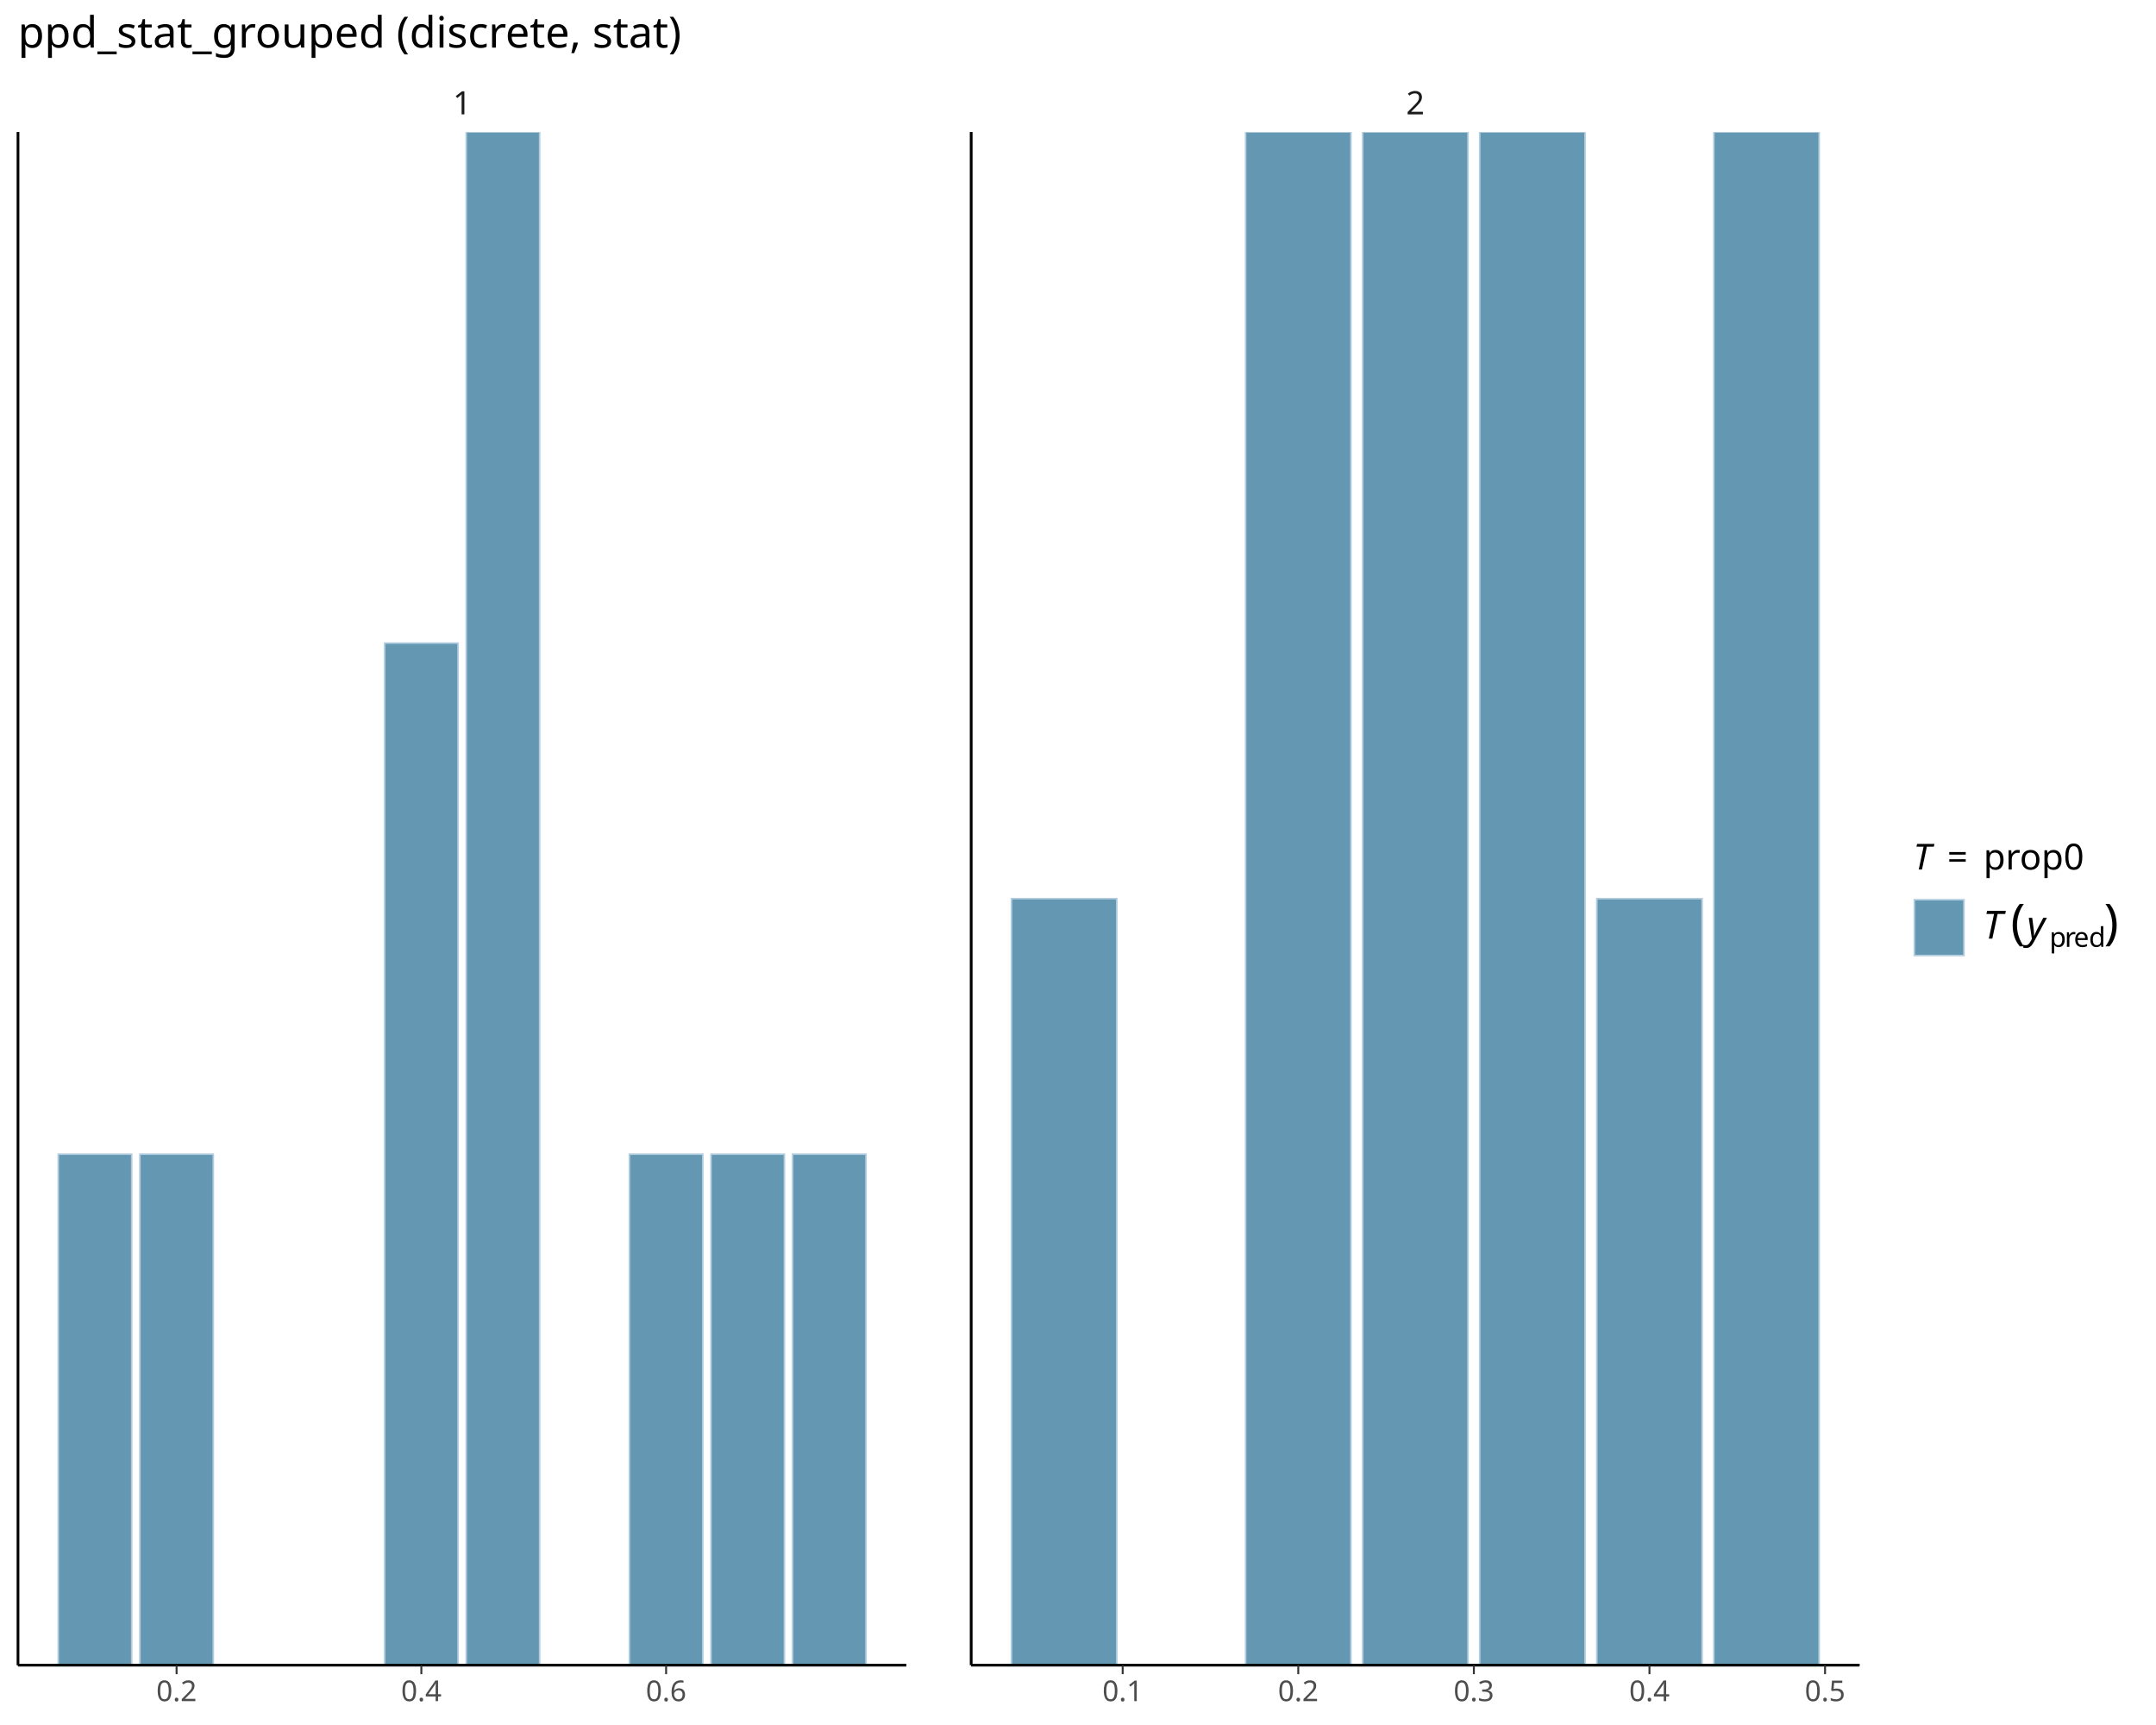
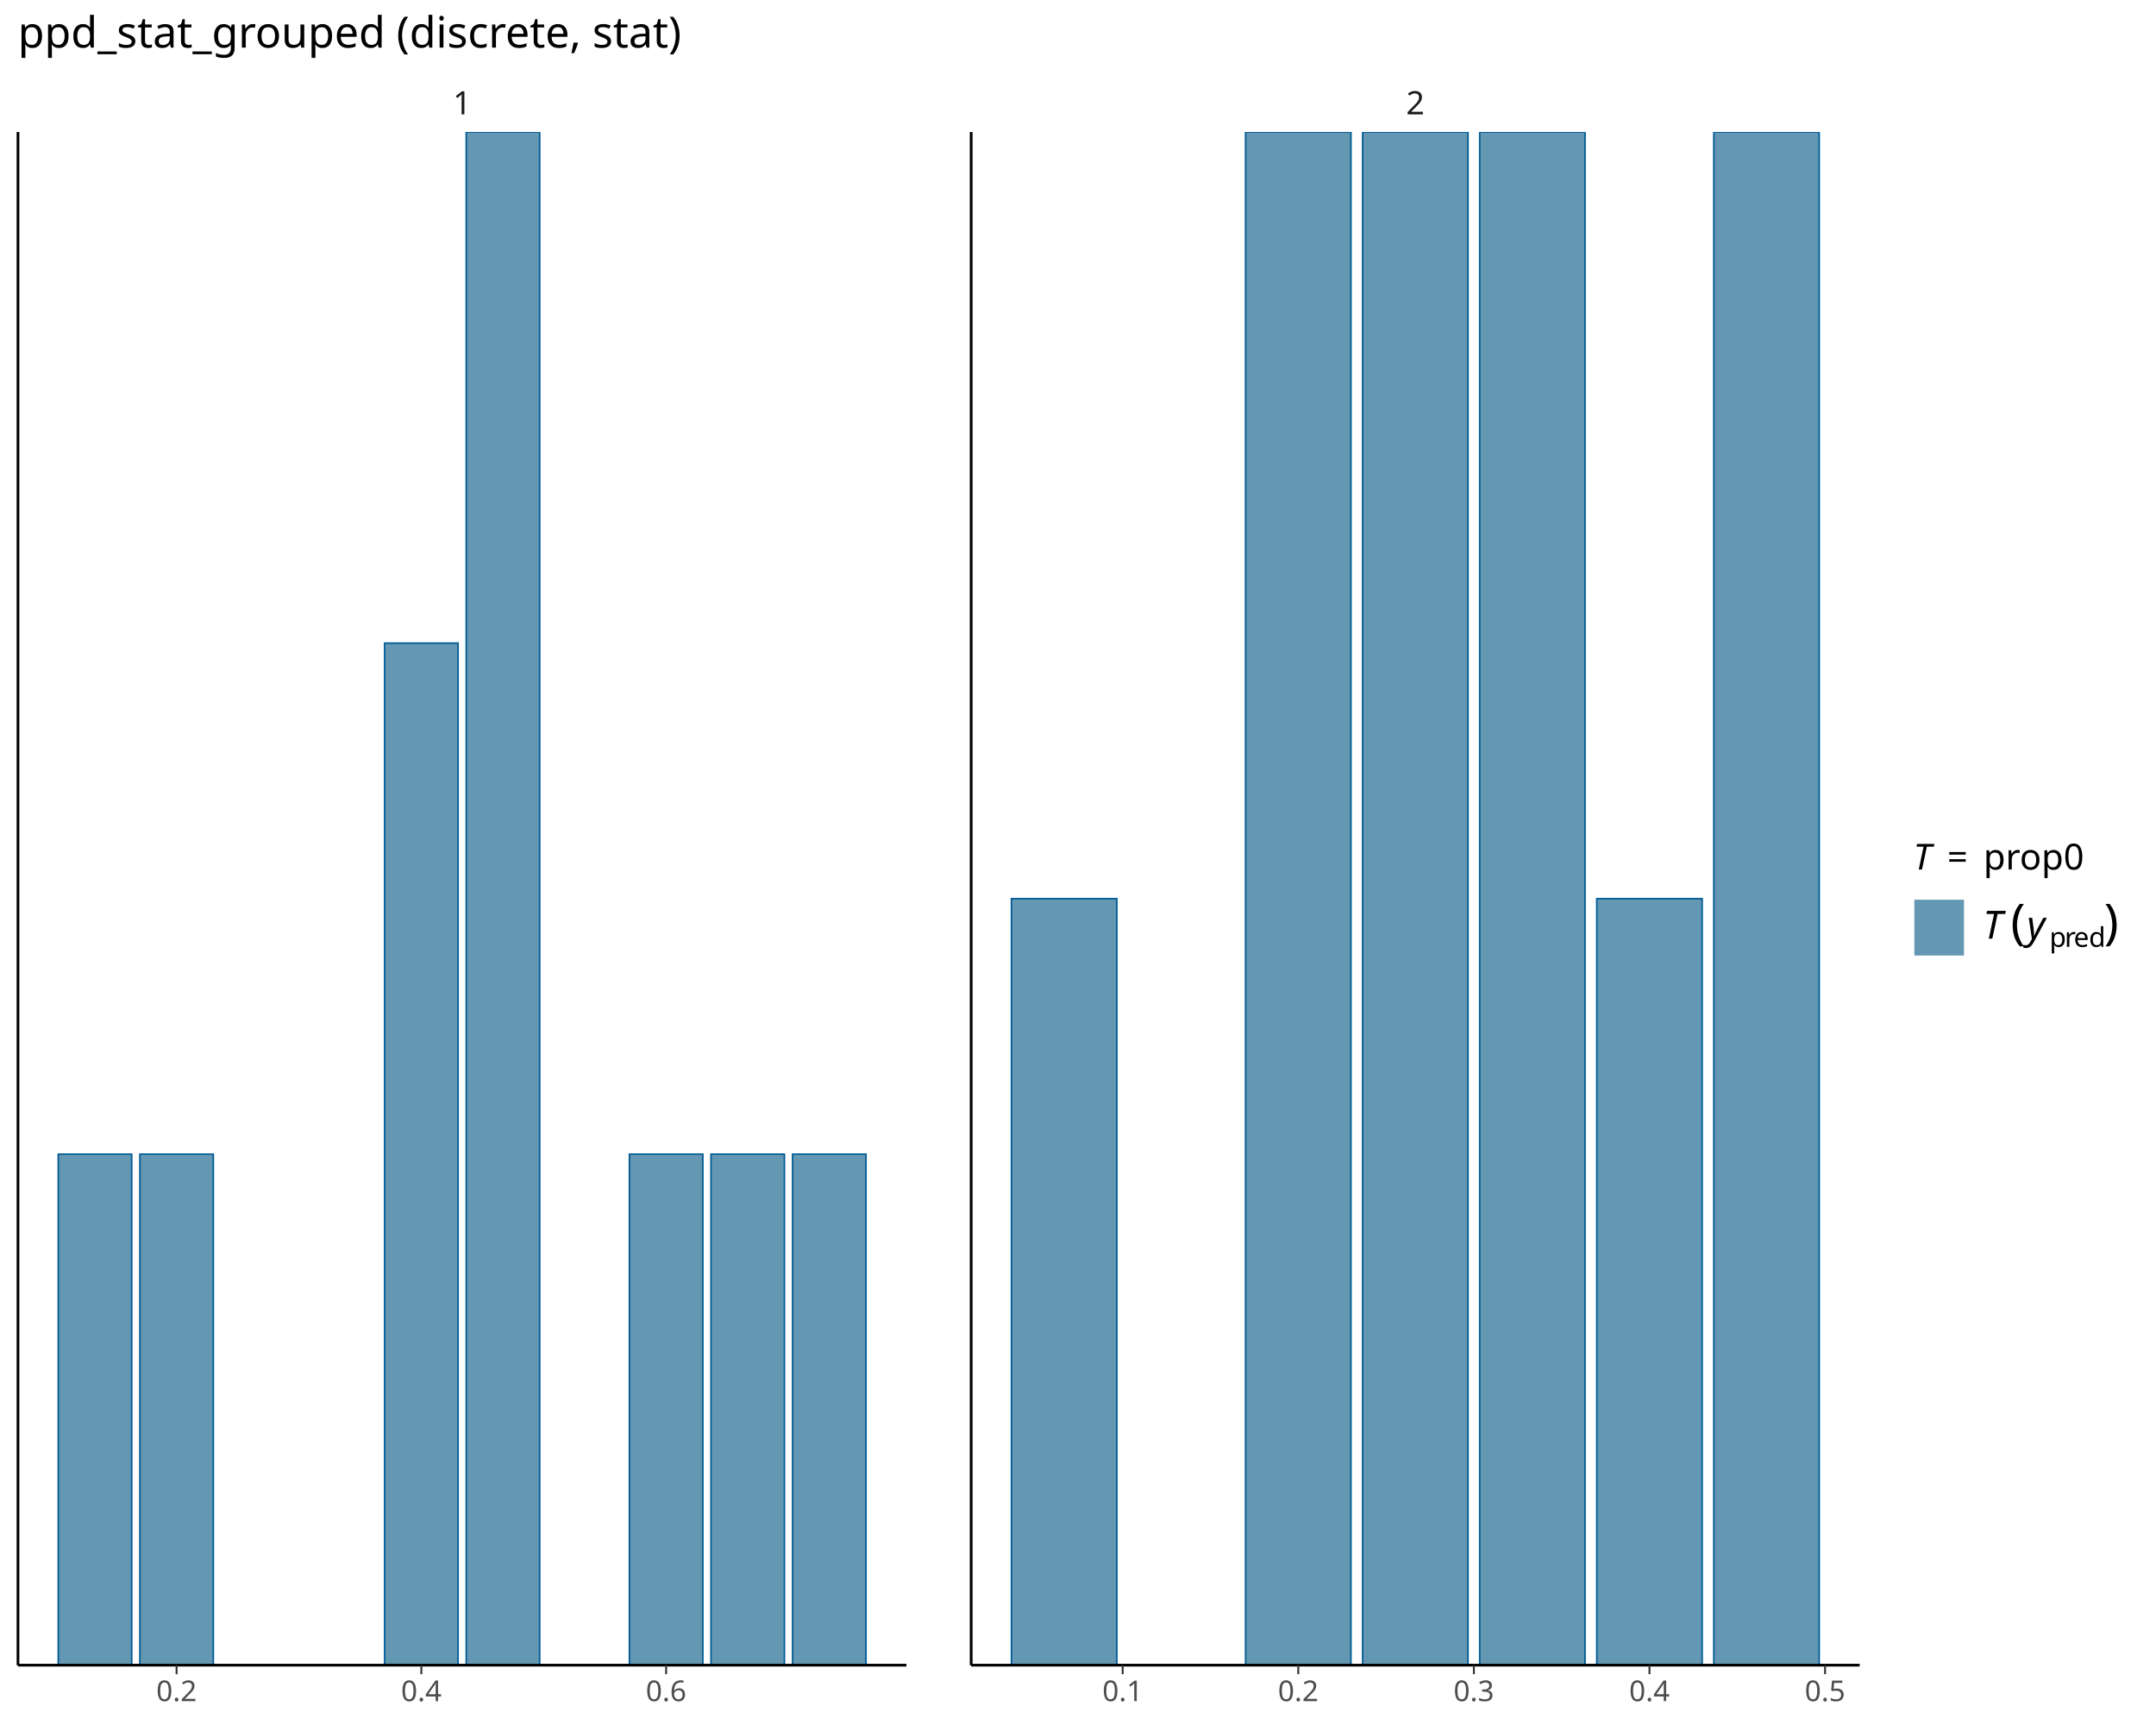
<svg xmlns="http://www.w3.org/2000/svg" class="svglite" data-engine-version="2.0" width="720.00pt" height="576.00pt" viewBox="0 0 720.00 576.00">
  <defs>
    <style type="text/css">
    .svglite line, .svglite polyline, .svglite polygon, .svglite path, .svglite rect, .svglite circle {
      fill: none;
      stroke: #000000;
      stroke-linecap: round;
      stroke-linejoin: round;
      stroke-miterlimit: 10.00;
    }
  </style>
  </defs>
  <rect width="100%" height="100%" style="stroke: none; fill: #FFFFFF;" />
  <defs>
    <clipPath id="cpMC4wMHw3MjAuMDB8MC4wMHw1NzYuMDA=">
      <rect x="0.00" y="0.00" width="720.00" height="576.00" />
    </clipPath>
  </defs>
  <g clip-path="url(#cpMC4wMHw3MjAuMDB8MC4wMHw1NzYuMDA=)">
</g>
  <defs>
    <clipPath id="cpNS45OHwzMDIuNjl8NDQuMDl8NTU2LjA0">
      <rect x="5.98" y="44.09" width="296.72" height="511.95" />
    </clipPath>
  </defs>
  <g clip-path="url(#cpNS45OHwzMDIuNjl8NDQuMDl8NTU2LjA0)">
-     <rect x="19.46" y="385.39" width="24.52" height="170.65" style="stroke-width: 0.53; stroke: #B3CDE0; stroke-linecap: butt; stroke-linejoin: miter; fill: #6497B1;" />
-     <rect x="46.71" y="385.39" width="24.52" height="170.65" style="stroke-width: 0.53; stroke: #B3CDE0; stroke-linecap: butt; stroke-linejoin: miter; fill: #6497B1;" />
-     <rect x="128.45" y="214.74" width="24.52" height="341.30" style="stroke-width: 0.53; stroke: #B3CDE0; stroke-linecap: butt; stroke-linejoin: miter; fill: #6497B1;" />
-     <rect x="155.70" y="44.09" width="24.52" height="511.95" style="stroke-width: 0.53; stroke: #B3CDE0; stroke-linecap: butt; stroke-linejoin: miter; fill: #6497B1;" />
-     <rect x="210.19" y="385.39" width="24.52" height="170.65" style="stroke-width: 0.53; stroke: #B3CDE0; stroke-linecap: butt; stroke-linejoin: miter; fill: #6497B1;" />
-     <rect x="237.44" y="385.39" width="24.52" height="170.65" style="stroke-width: 0.53; stroke: #B3CDE0; stroke-linecap: butt; stroke-linejoin: miter; fill: #6497B1;" />
-     <rect x="264.68" y="385.39" width="24.52" height="170.65" style="stroke-width: 0.53; stroke: #B3CDE0; stroke-linecap: butt; stroke-linejoin: miter; fill: #6497B1;" />
+     <rect x="19.46" y="385.39" width="24.52" height="170.65" style="stroke-width: 0.53; stroke: #005B96; stroke-linecap: butt; stroke-linejoin: miter; fill: #6497B1;" />
+     <rect x="46.71" y="385.39" width="24.52" height="170.65" style="stroke-width: 0.53; stroke: #005B96; stroke-linecap: butt; stroke-linejoin: miter; fill: #6497B1;" />
+     <rect x="128.45" y="214.74" width="24.52" height="341.30" style="stroke-width: 0.53; stroke: #005B96; stroke-linecap: butt; stroke-linejoin: miter; fill: #6497B1;" />
+     <rect x="155.70" y="44.09" width="24.52" height="511.95" style="stroke-width: 0.53; stroke: #005B96; stroke-linecap: butt; stroke-linejoin: miter; fill: #6497B1;" />
+     <rect x="210.19" y="385.39" width="24.52" height="170.65" style="stroke-width: 0.53; stroke: #005B96; stroke-linecap: butt; stroke-linejoin: miter; fill: #6497B1;" />
+     <rect x="237.44" y="385.39" width="24.52" height="170.65" style="stroke-width: 0.53; stroke: #005B96; stroke-linecap: butt; stroke-linejoin: miter; fill: #6497B1;" />
+     <rect x="264.68" y="385.39" width="24.52" height="170.65" style="stroke-width: 0.53; stroke: #005B96; stroke-linecap: butt; stroke-linejoin: miter; fill: #6497B1;" />
    <line x1="5.98" y1="556.04" x2="302.69" y2="556.04" style="stroke-width: 0.85; stroke-linecap: butt;" />
    <line x1="5.98" y1="556.04" x2="5.98" y2="44.09" style="stroke-width: 0.85; stroke-linecap: butt;" />
  </g>
  <g clip-path="url(#cpMC4wMHw3MjAuMDB8MC4wMHw1NzYuMDA=)">
</g>
  <defs>
    <clipPath id="cpMzI0LjI5fDYyMS4wMXw0NC4wOXw1NTYuMDQ=">
      <rect x="324.29" y="44.09" width="296.72" height="511.95" />
    </clipPath>
  </defs>
  <g clip-path="url(#cpMzI0LjI5fDYyMS4wMXw0NC4wOXw1NTYuMDQ=)">
-     <rect x="337.78" y="300.07" width="35.18" height="255.97" style="stroke-width: 0.53; stroke: #B3CDE0; stroke-linecap: butt; stroke-linejoin: miter; fill: #6497B1;" />
-     <rect x="415.97" y="44.09" width="35.18" height="511.95" style="stroke-width: 0.53; stroke: #B3CDE0; stroke-linecap: butt; stroke-linejoin: miter; fill: #6497B1;" />
-     <rect x="455.06" y="44.09" width="35.18" height="511.95" style="stroke-width: 0.53; stroke: #B3CDE0; stroke-linecap: butt; stroke-linejoin: miter; fill: #6497B1;" />
-     <rect x="494.15" y="44.09" width="35.18" height="511.95" style="stroke-width: 0.53; stroke: #B3CDE0; stroke-linecap: butt; stroke-linejoin: miter; fill: #6497B1;" />
-     <rect x="533.25" y="300.07" width="35.18" height="255.97" style="stroke-width: 0.53; stroke: #B3CDE0; stroke-linecap: butt; stroke-linejoin: miter; fill: #6497B1;" />
-     <rect x="572.34" y="44.09" width="35.18" height="511.95" style="stroke-width: 0.53; stroke: #B3CDE0; stroke-linecap: butt; stroke-linejoin: miter; fill: #6497B1;" />
+     <rect x="337.78" y="300.07" width="35.18" height="255.97" style="stroke-width: 0.53; stroke: #005B96; stroke-linecap: butt; stroke-linejoin: miter; fill: #6497B1;" />
+     <rect x="415.97" y="44.09" width="35.18" height="511.95" style="stroke-width: 0.53; stroke: #005B96; stroke-linecap: butt; stroke-linejoin: miter; fill: #6497B1;" />
+     <rect x="455.06" y="44.09" width="35.18" height="511.95" style="stroke-width: 0.53; stroke: #005B96; stroke-linecap: butt; stroke-linejoin: miter; fill: #6497B1;" />
+     <rect x="494.15" y="44.09" width="35.18" height="511.95" style="stroke-width: 0.53; stroke: #005B96; stroke-linecap: butt; stroke-linejoin: miter; fill: #6497B1;" />
+     <rect x="533.25" y="300.07" width="35.18" height="255.97" style="stroke-width: 0.53; stroke: #005B96; stroke-linecap: butt; stroke-linejoin: miter; fill: #6497B1;" />
+     <rect x="572.34" y="44.09" width="35.18" height="511.95" style="stroke-width: 0.53; stroke: #005B96; stroke-linecap: butt; stroke-linejoin: miter; fill: #6497B1;" />
    <line x1="324.29" y1="556.04" x2="621.01" y2="556.04" style="stroke-width: 0.85; stroke-linecap: butt;" />
    <line x1="324.29" y1="556.04" x2="324.29" y2="44.09" style="stroke-width: 0.85; stroke-linecap: butt;" />
  </g>
  <g clip-path="url(#cpMC4wMHw3MjAuMDB8MC4wMHw1NzYuMDA=)">
</g>
  <defs>
    <clipPath id="cpNS45OHwzMDIuNjl8MjQuODV8NDQuMDk=">
      <rect x="5.98" y="24.85" width="296.72" height="19.24" />
    </clipPath>
  </defs>
  <g clip-path="url(#cpNS45OHwzMDIuNjl8MjQuODV8NDQuMDk=)">
    <text x="154.34" y="38.19" text-anchor="middle" style="font-size: 10.80px; fill: #1A1A1A; font-family: sans;" textLength="6.01px" lengthAdjust="spacingAndGlyphs">1</text>
  </g>
  <g clip-path="url(#cpMC4wMHw3MjAuMDB8MC4wMHw1NzYuMDA=)">
</g>
  <defs>
    <clipPath id="cpMzI0LjI5fDYyMS4wMXwyNC44NXw0NC4wOQ==">
      <rect x="324.29" y="24.85" width="296.72" height="19.24" />
    </clipPath>
  </defs>
  <g clip-path="url(#cpMzI0LjI5fDYyMS4wMXwyNC44NXw0NC4wOQ==)">
    <text x="472.65" y="38.19" text-anchor="middle" style="font-size: 10.80px; fill: #1A1A1A; font-family: sans;" textLength="6.01px" lengthAdjust="spacingAndGlyphs">2</text>
  </g>
  <g clip-path="url(#cpMC4wMHw3MjAuMDB8MC4wMHw1NzYuMDA=)">
    <polyline points="5.98,556.04 302.69,556.04 " style="stroke-width: 0.85; stroke-linecap: butt;" />
    <polyline points="58.97,559.03 58.97,556.04 " style="stroke-width: 0.64; stroke: #333333; stroke-linecap: butt;" />
    <polyline points="140.71,559.03 140.71,556.04 " style="stroke-width: 0.64; stroke: #333333; stroke-linecap: butt;" />
    <polyline points="222.45,559.03 222.45,556.04 " style="stroke-width: 0.64; stroke: #333333; stroke-linecap: butt;" />
    <text x="58.97" y="568.03" text-anchor="middle" style="font-size: 9.60px; fill: #4D4D4D; font-family: sans;" textLength="13.35px" lengthAdjust="spacingAndGlyphs">0.2</text>
    <text x="140.71" y="568.03" text-anchor="middle" style="font-size: 9.60px; fill: #4D4D4D; font-family: sans;" textLength="13.35px" lengthAdjust="spacingAndGlyphs">0.4</text>
    <text x="222.45" y="568.03" text-anchor="middle" style="font-size: 9.60px; fill: #4D4D4D; font-family: sans;" textLength="13.35px" lengthAdjust="spacingAndGlyphs">0.6</text>
    <polyline points="324.29,556.04 621.01,556.04 " style="stroke-width: 0.85; stroke-linecap: butt;" />
    <polyline points="374.92,559.03 374.92,556.04 " style="stroke-width: 0.64; stroke: #333333; stroke-linecap: butt;" />
    <polyline points="433.56,559.03 433.56,556.04 " style="stroke-width: 0.64; stroke: #333333; stroke-linecap: butt;" />
    <polyline points="492.20,559.03 492.20,556.04 " style="stroke-width: 0.64; stroke: #333333; stroke-linecap: butt;" />
    <polyline points="550.84,559.03 550.84,556.04 " style="stroke-width: 0.64; stroke: #333333; stroke-linecap: butt;" />
    <polyline points="609.48,559.03 609.48,556.04 " style="stroke-width: 0.64; stroke: #333333; stroke-linecap: butt;" />
    <text x="374.92" y="568.03" text-anchor="middle" style="font-size: 9.60px; fill: #4D4D4D; font-family: sans;" textLength="13.35px" lengthAdjust="spacingAndGlyphs">0.1</text>
    <text x="433.56" y="568.03" text-anchor="middle" style="font-size: 9.60px; fill: #4D4D4D; font-family: sans;" textLength="13.35px" lengthAdjust="spacingAndGlyphs">0.2</text>
    <text x="492.20" y="568.03" text-anchor="middle" style="font-size: 9.60px; fill: #4D4D4D; font-family: sans;" textLength="13.35px" lengthAdjust="spacingAndGlyphs">0.3</text>
    <text x="550.84" y="568.03" text-anchor="middle" style="font-size: 9.60px; fill: #4D4D4D; font-family: sans;" textLength="13.35px" lengthAdjust="spacingAndGlyphs">0.4</text>
    <text x="609.48" y="568.03" text-anchor="middle" style="font-size: 9.60px; fill: #4D4D4D; font-family: sans;" textLength="13.35px" lengthAdjust="spacingAndGlyphs">0.5</text>
    <polyline points="324.29,556.04 324.29,44.09 " style="stroke-width: 0.85; stroke-linecap: butt;" />
    <polyline points="5.98,556.04 5.98,44.09 " style="stroke-width: 0.85; stroke-linecap: butt;" />
    <text x="638.94" y="290.35" style="font-size: 12.00px; font-style: italic; font-family: sans;" textLength="7.33px" lengthAdjust="spacingAndGlyphs">T</text>
    <text x="650.29" y="290.35" style="font-size: 12.00px; font-family: sans;" textLength="9.32px" lengthAdjust="spacingAndGlyphs">=</text>
    <text x="662.38" y="290.35" style="font-size: 12.00px; font-family: sans;" textLength="30.69px" lengthAdjust="spacingAndGlyphs">prop0</text>
-     <rect x="639.30" y="300.42" width="16.57" height="18.64" style="stroke-width: 0.53; stroke: #B3CDE0; stroke-linecap: butt; stroke-linejoin: miter; fill: #6497B1;" />
+     <rect x="639.30" y="300.42" width="16.57" height="18.64" style="stroke-width: 0.53; stroke: none; stroke-linecap: butt; stroke-linejoin: miter; fill: #6497B1;" />
    <text x="662.20" y="313.43" style="font-size: 13.00px; font-style: italic; font-family: sans;" textLength="7.94px" lengthAdjust="spacingAndGlyphs">T</text>
    <text x="671.48" y="313.43" style="font-size: 16.25px; font-family: sans;" textLength="5.41px" lengthAdjust="spacingAndGlyphs">(</text>
    <text x="676.89" y="313.43" style="font-size: 13.00px; font-style: italic; font-family: sans;" textLength="6.51px" lengthAdjust="spacingAndGlyphs">y</text>
    <text x="684.43" y="316.17" style="font-size: 9.10px; font-family: sans;" textLength="5.06px" lengthAdjust="spacingAndGlyphs">p</text>
    <text x="689.49" y="316.17" style="font-size: 9.10px; font-family: sans;" textLength="3.03px" lengthAdjust="spacingAndGlyphs">r</text>
    <text x="692.52" y="316.17" style="font-size: 9.10px; font-family: sans;" textLength="5.06px" lengthAdjust="spacingAndGlyphs">e</text>
    <text x="697.58" y="316.17" style="font-size: 9.10px; font-family: sans;" textLength="5.06px" lengthAdjust="spacingAndGlyphs">d</text>
    <text x="702.64" y="313.43" style="font-size: 16.25px; font-family: sans;" textLength="5.40px" lengthAdjust="spacingAndGlyphs">)</text>
    <text x="5.98" y="15.89" style="font-size: 14.40px; font-family: sans;" textLength="211.35px" lengthAdjust="spacingAndGlyphs">ppd_stat_grouped (discrete, stat)</text>
  </g>
</svg>
